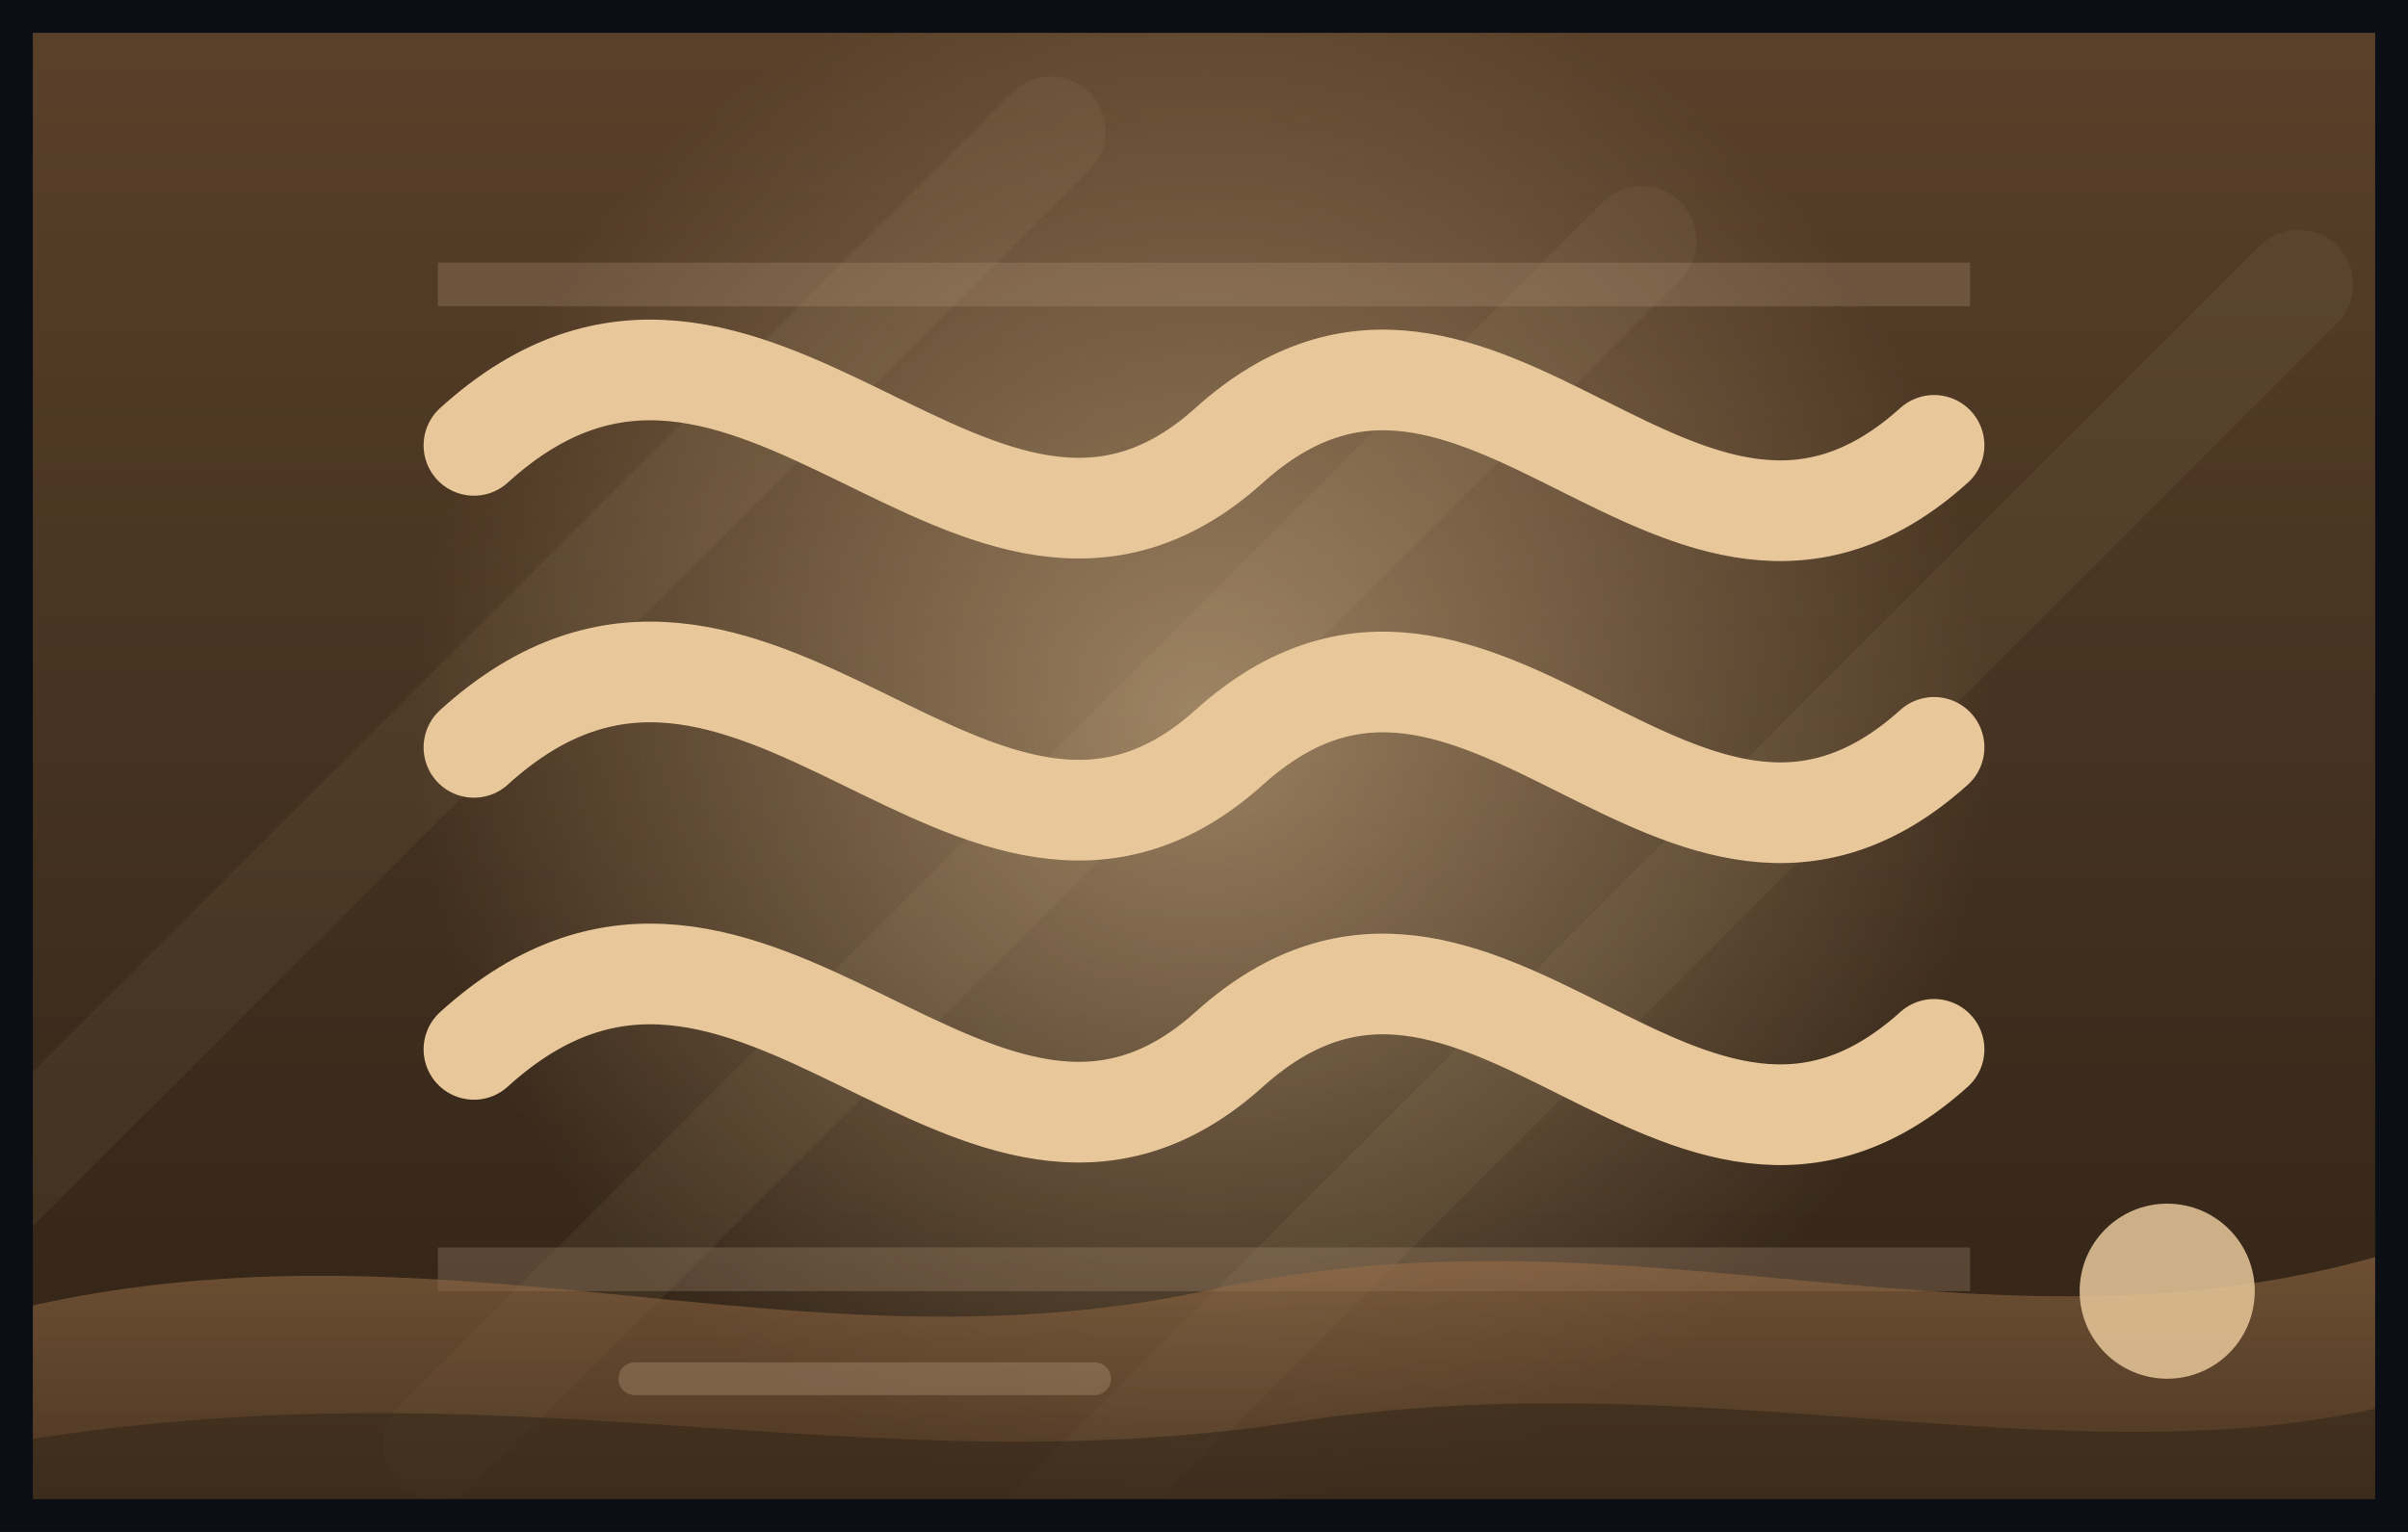
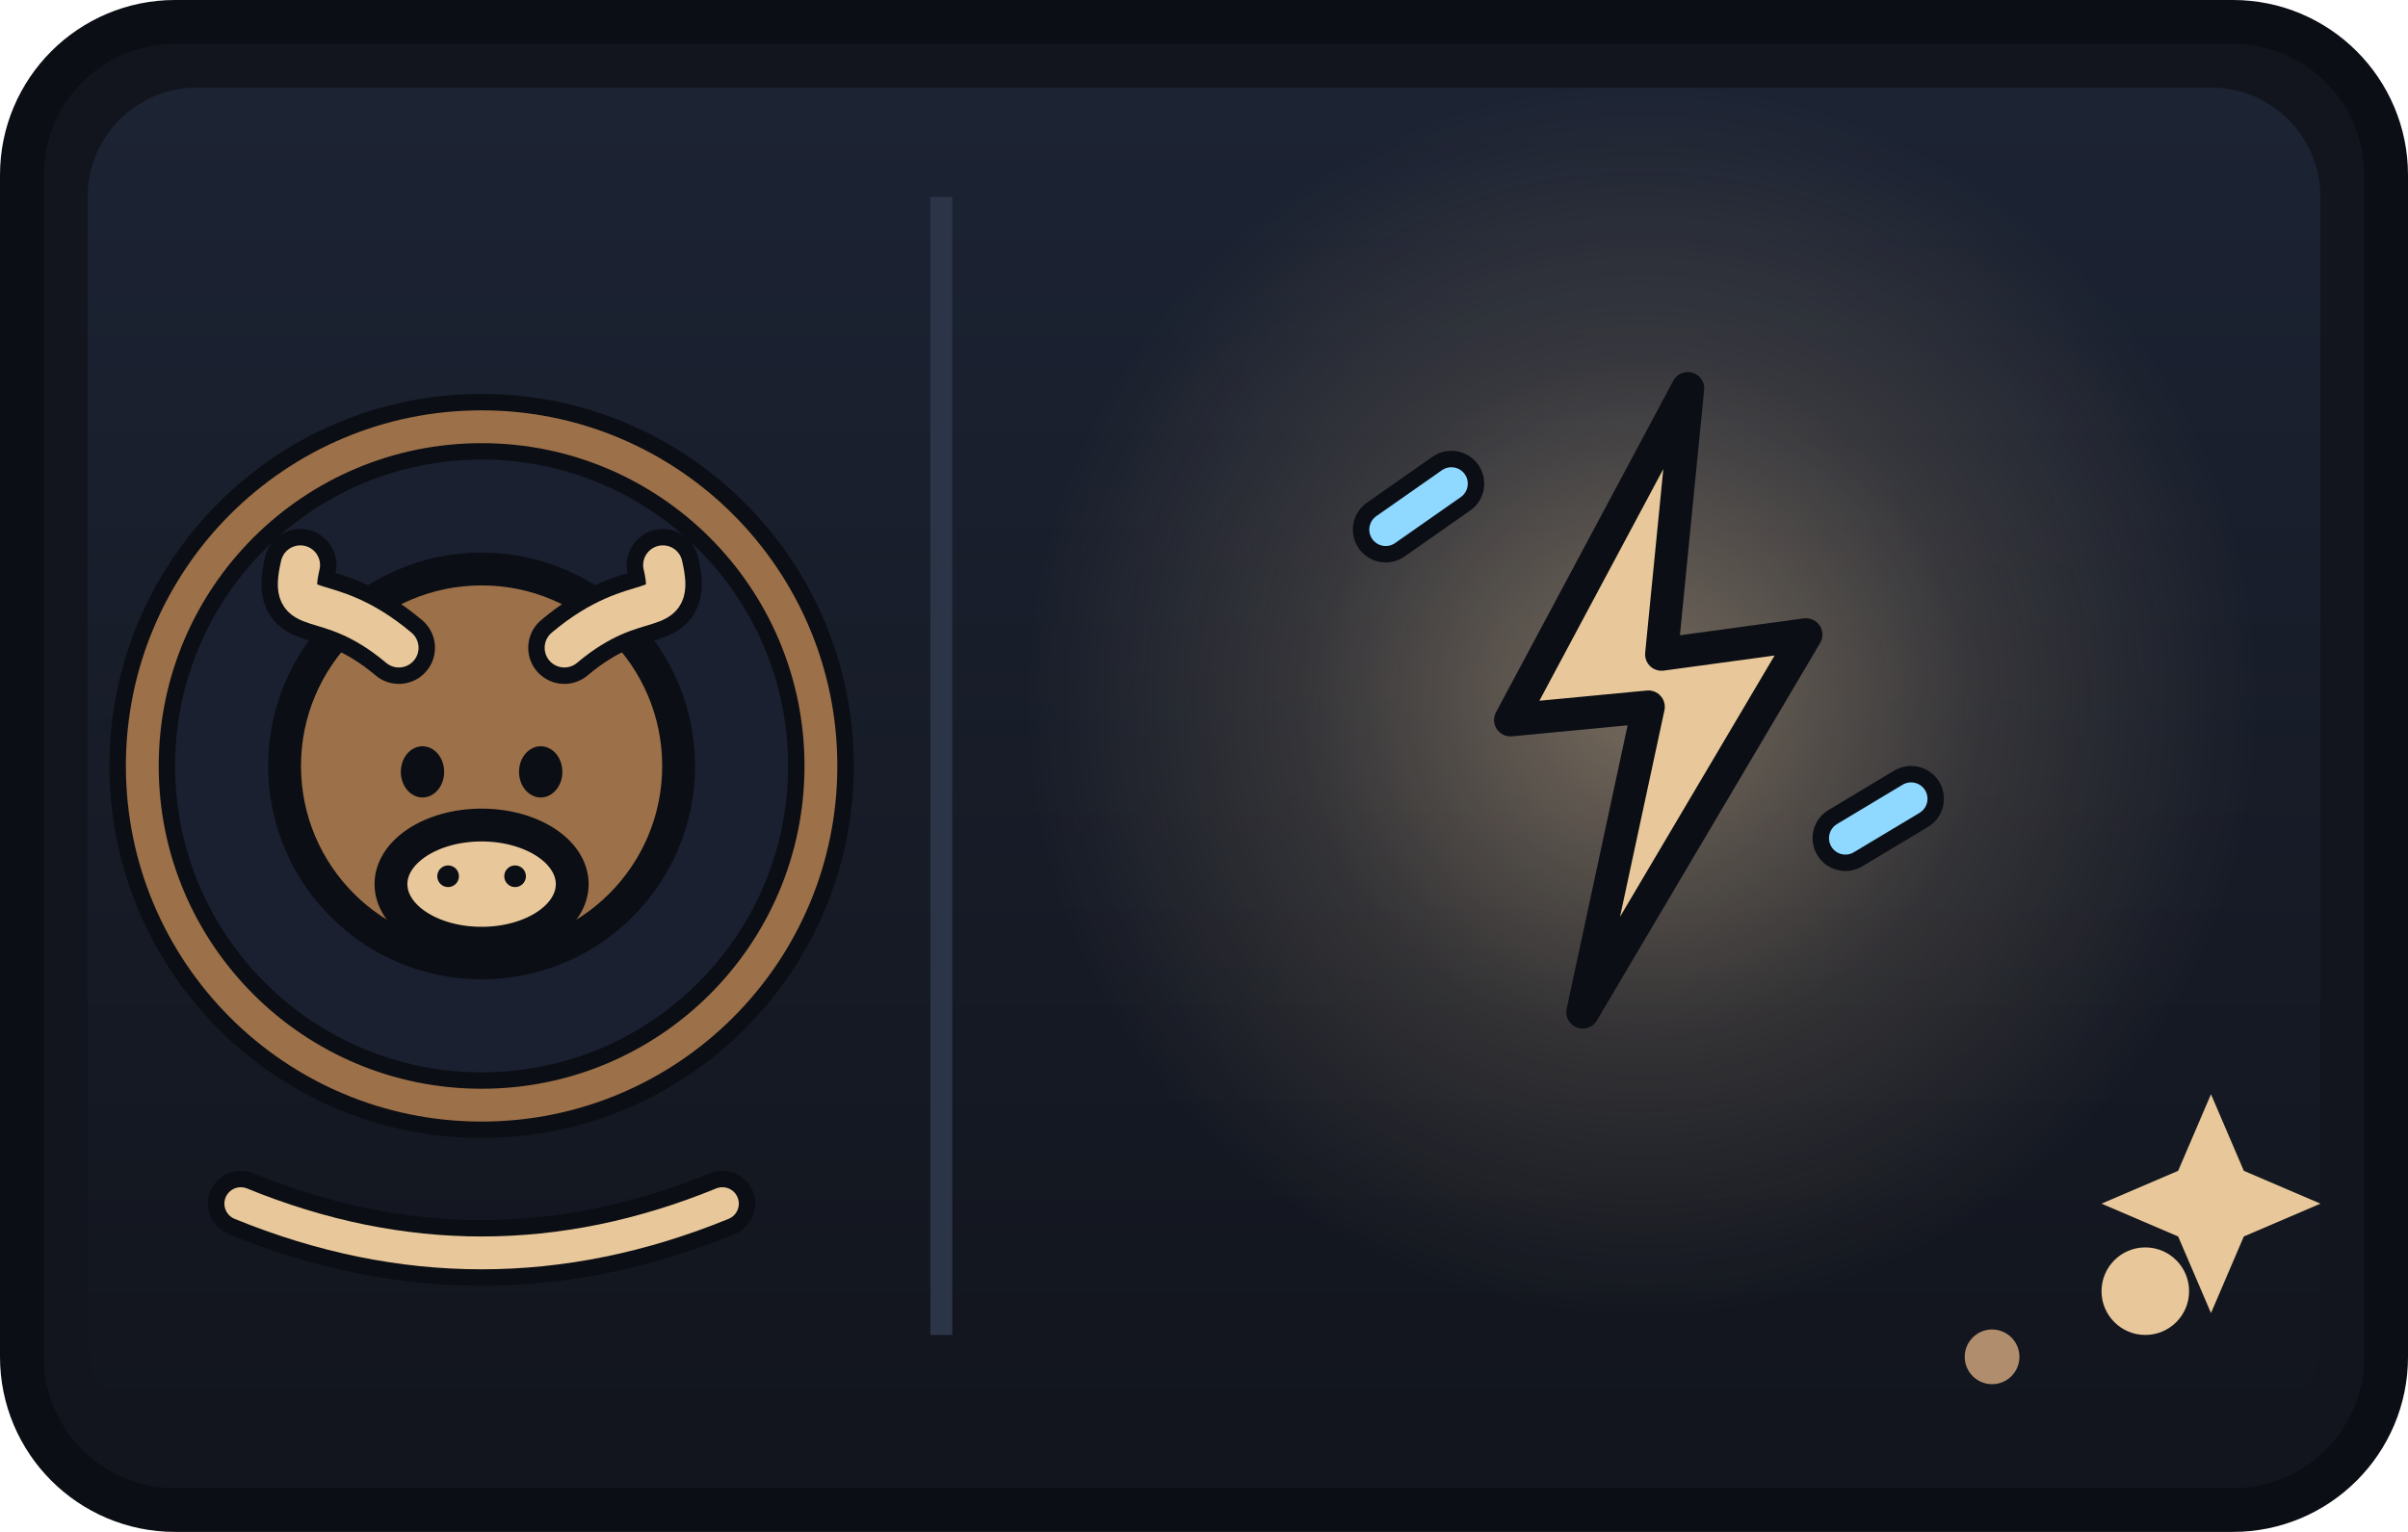
<svg xmlns="http://www.w3.org/2000/svg" width="220" height="140" viewBox="0 0 220 140">
  <defs>
-     <linearGradient id="bg_ox_special3" x1="0" y1="0" x2="0" y2="1">
-       <stop offset="0" stop-color="#5A412A" />
-       <stop offset="1" stop-color="#2F2216" />
+     <linearGradient id="bg_card_ox_special3" x1="0" y1="0" x2="0" y2="1">
+       <stop offset="0" stop-color="#1C2333" />
+       <stop offset="1" stop-color="#12151D" />
    </linearGradient>
-     <radialGradient id="glow_ox_special3" cx="0.5" cy="0.5" r="0.5">
-       <stop offset="0" stop-color="#E8C89A" stop-opacity="0.52" />
+     <radialGradient id="glow_card_ox_special3" cx="0.5" cy="0.5" r="0.5">
+       <stop offset="0" stop-color="#E8C89A" stop-opacity="0.45" />
+       <stop offset="0.55" stop-color="#E8C89A" stop-opacity="0.14" />
      <stop offset="1" stop-color="#E8C89A" stop-opacity="0" />
    </radialGradient>
-     <linearGradient id="hill_ox_special3" x1="0" y1="0" x2="0" y2="1">
-       <stop offset="0" stop-color="#9C7048" />
-       <stop offset="1" stop-color="#5A412A" />
-     </linearGradient>
  </defs>
-   <rect x="0" y="0" width="220" height="140" fill="url(#bg_ox_special3)" />
-   <g stroke="#E8C89A" stroke-width="10" stroke-opacity="0.06" stroke-linecap="round">
-     <path d="M-10 118 L96 12" />
-     <path d="M40 132 L150 22" />
-     <path d="M96 140 L210 26" />
-   </g>
-   <circle cx="110" cy="66" r="72" fill="url(#glow_ox_special3)" />
-   <g fill="none" stroke="#BA9B7F" stroke-width="4" stroke-opacity="0.26">
-     <path d="M40 26 H180" />
-     <path d="M40 116 H180" />
-   </g>
-   <g transform="translate(110 66) scale(1.15) translate(-110 -66)">
-     <path d="M52 44 C74 24 92 62 112 44 C132 26 148 62 168 44" fill="none" stroke="#E8C89A" stroke-width="8" stroke-linecap="round" />
-     <path d="M52 68 C74 48 92 86 112 68 C132 50 148 86 168 68" fill="none" stroke="#E8C89A" stroke-width="8" stroke-linecap="round" fill-opacity="0.72" />
-     <path d="M52 92 C74 72 92 110 112 92 C132 74 148 110 168 92" fill="none" stroke="#E8C89A" stroke-width="8" stroke-linecap="round" fill-opacity="0.46" />
-   </g>
-   <path d="M0 120 C40 110 72 126 110 118 C150 109 182 126 220 114 L220 140 L0 140 Z" fill="url(#hill_ox_special3)" fill-opacity="0.55" />
-   <path d="M0 132 C46 124 78 136 118 130 C156 124 190 136 220 128 L220 140 L0 140 Z" fill="#2F2216" fill-opacity="0.5" />
-   <path d="M58 126 H100" fill="none" stroke="#BA9B7F" stroke-width="3" stroke-opacity="0.35" stroke-linecap="round" />
-   <circle cx="198" cy="118" r="8" fill="#E8C89A" fill-opacity="0.85" />
-   <rect x="1.5" y="1.5" width="217" height="137" fill="none" stroke="#0B0E14" stroke-width="3" />
+   <rect x="2" y="2" width="216" height="136" rx="14" fill="#12151D" stroke="#0B0E14" stroke-width="4" />
+   <rect x="8" y="8" width="204" height="124" rx="10" fill="url(#bg_card_ox_special3)" />
+   <circle cx="150" cy="64" r="56" fill="url(#glow_card_ox_special3)" />
+   <circle cx="44" cy="70" r="31" fill="#1A2030" />
+   <circle cx="44" cy="70" r="31" fill="none" stroke="#0B0E14" stroke-width="6" stroke-linecap="round" stroke-linejoin="round" />
+   <circle cx="44" cy="70" r="31" fill="none" stroke="#9C7048" stroke-width="3" stroke-linecap="round" stroke-linejoin="round" />
+   <circle cx="44" cy="70" r="18" fill="#9C7048" stroke="#0B0E14" stroke-width="3" />
+   <path d="M 36.44 59.2 C 29.6 53.44 26.18 57.04 27.44 51.64" fill="none" stroke="#0B0E14" stroke-width="6.6" stroke-linecap="round" stroke-linejoin="round" />
+   <path d="M 36.44 59.2 C 29.6 53.44 26.18 57.04 27.44 51.64" fill="none" stroke="#E8C89A" stroke-width="3.6" stroke-linecap="round" stroke-linejoin="round" />
+   <path d="M 51.56 59.2 C 58.4 53.44 61.82 57.04 60.56 51.64" fill="none" stroke="#0B0E14" stroke-width="6.6" stroke-linecap="round" stroke-linejoin="round" />
+   <path d="M 51.56 59.2 C 58.4 53.44 61.82 57.04 60.56 51.64" fill="none" stroke="#E8C89A" stroke-width="3.6" stroke-linecap="round" stroke-linejoin="round" />
+   <ellipse cx="38.6" cy="70.54" rx="1.98" ry="2.34" fill="#0B0E14" />
+   <ellipse cx="49.4" cy="70.54" rx="1.98" ry="2.34" fill="#0B0E14" />
+   <ellipse cx="44" cy="80.8" rx="8.28" ry="5.4" fill="#E8C89A" stroke="#0B0E14" stroke-width="3" />
+   <circle cx="40.94" cy="80.08" r="0.99" fill="#0B0E14" />
+   <circle cx="47.06" cy="80.08" r="0.99" fill="#0B0E14" />
+   <path d="M 22 110 Q 44 119 66 110" fill="none" stroke="#0B0E14" stroke-width="6" stroke-linecap="round" stroke-linejoin="round" />
+   <path d="M 22 110 Q 44 119 66 110" fill="none" stroke="#E8C89A" stroke-width="3" stroke-linecap="round" stroke-linejoin="round" />
+   <rect x="85" y="18" width="2" height="104" fill="#2C3547" />
+   <polygon points="154.2,35.5 138,65.8 150.6,64.6 144.6,92.5 165,58 151.8,59.8" fill="#E8C89A" stroke="#0B0E14" stroke-width="3" stroke-linejoin="round" />
+   <path d="M 126.6 48.4 L 132.6 44.2" fill="none" stroke="#0B0E14" stroke-width="6" stroke-linecap="round" stroke-linejoin="round" />
+   <path d="M 126.6 48.4 L 132.6 44.2" fill="none" stroke="#8FD8FF" stroke-width="3" stroke-linecap="round" stroke-linejoin="round" />
+   <path d="M 168.6 76.6 L 174.6 73" fill="none" stroke="#0B0E14" stroke-width="6" stroke-linecap="round" stroke-linejoin="round" />
+   <path d="M 168.6 76.6 L 174.6 73" fill="none" stroke="#8FD8FF" stroke-width="3" stroke-linecap="round" stroke-linejoin="round" />
+   <circle cx="196" cy="118" r="4" fill="#E8C89A" />
+   <circle cx="182" cy="124" r="2.5" fill="#B08D6D" />
+   <polygon points="202,100 205,107 212,110 205,113 202,120 199,113 192,110 199,107" fill="#E8C89A" />
</svg>
